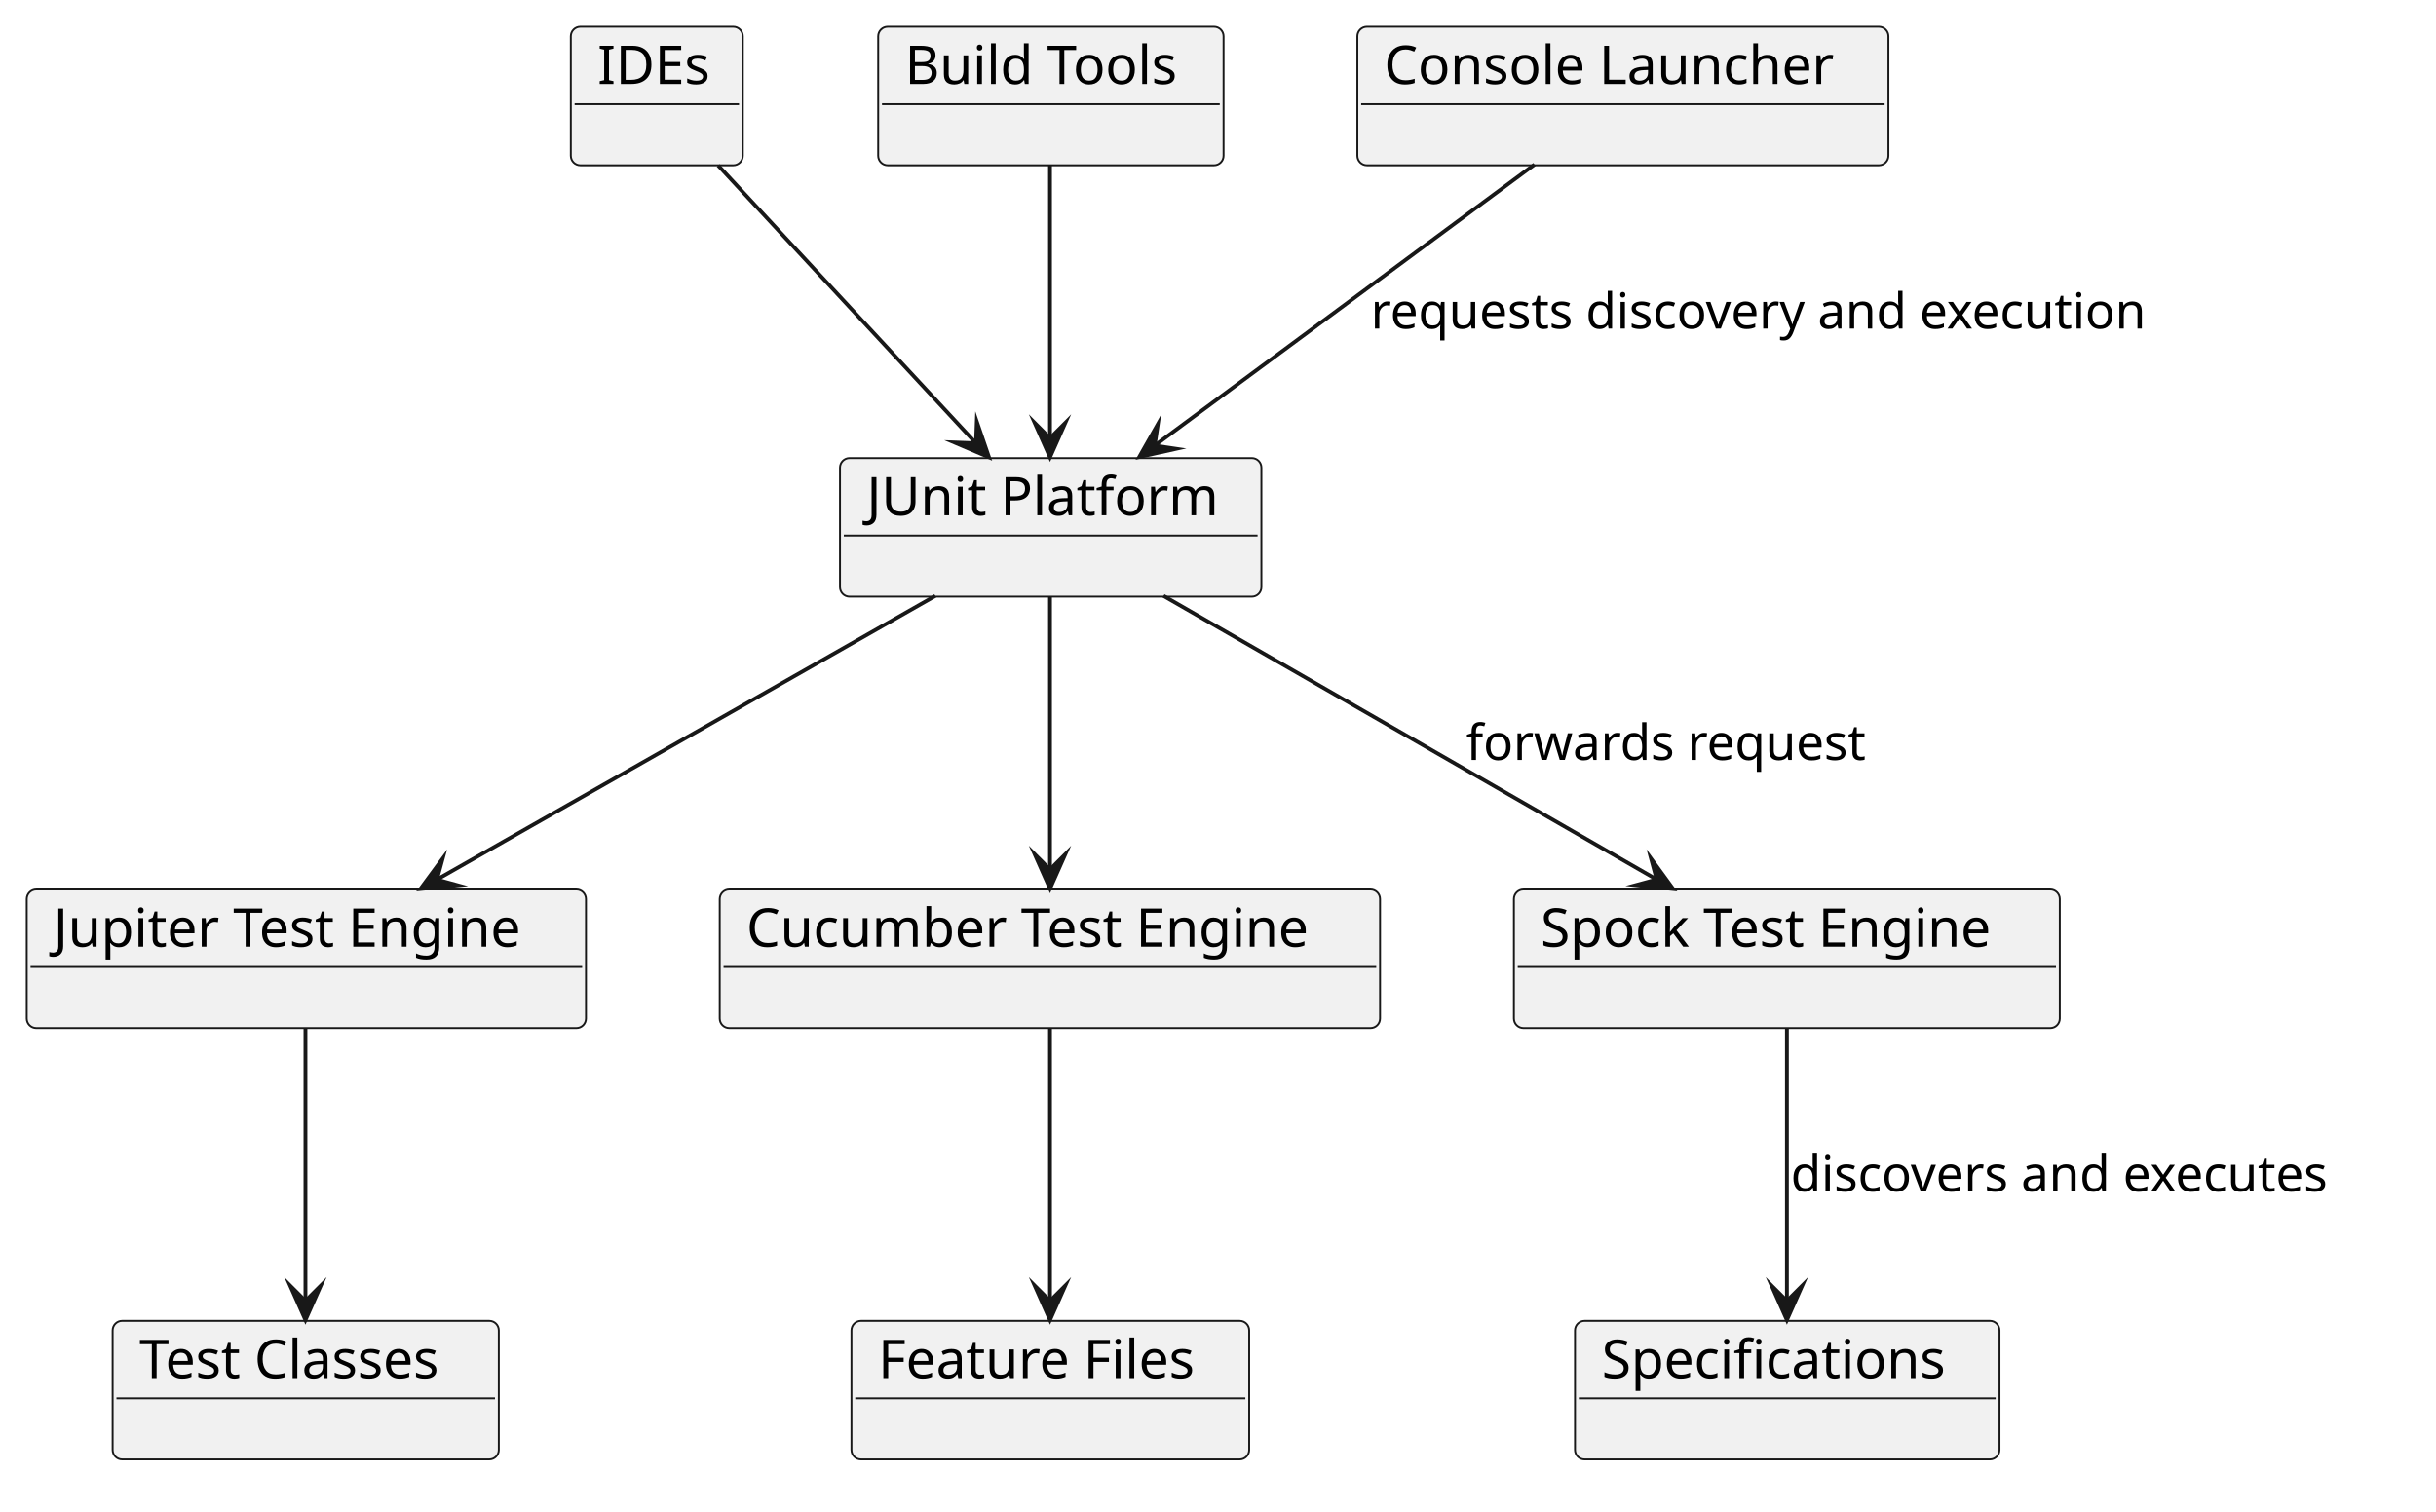
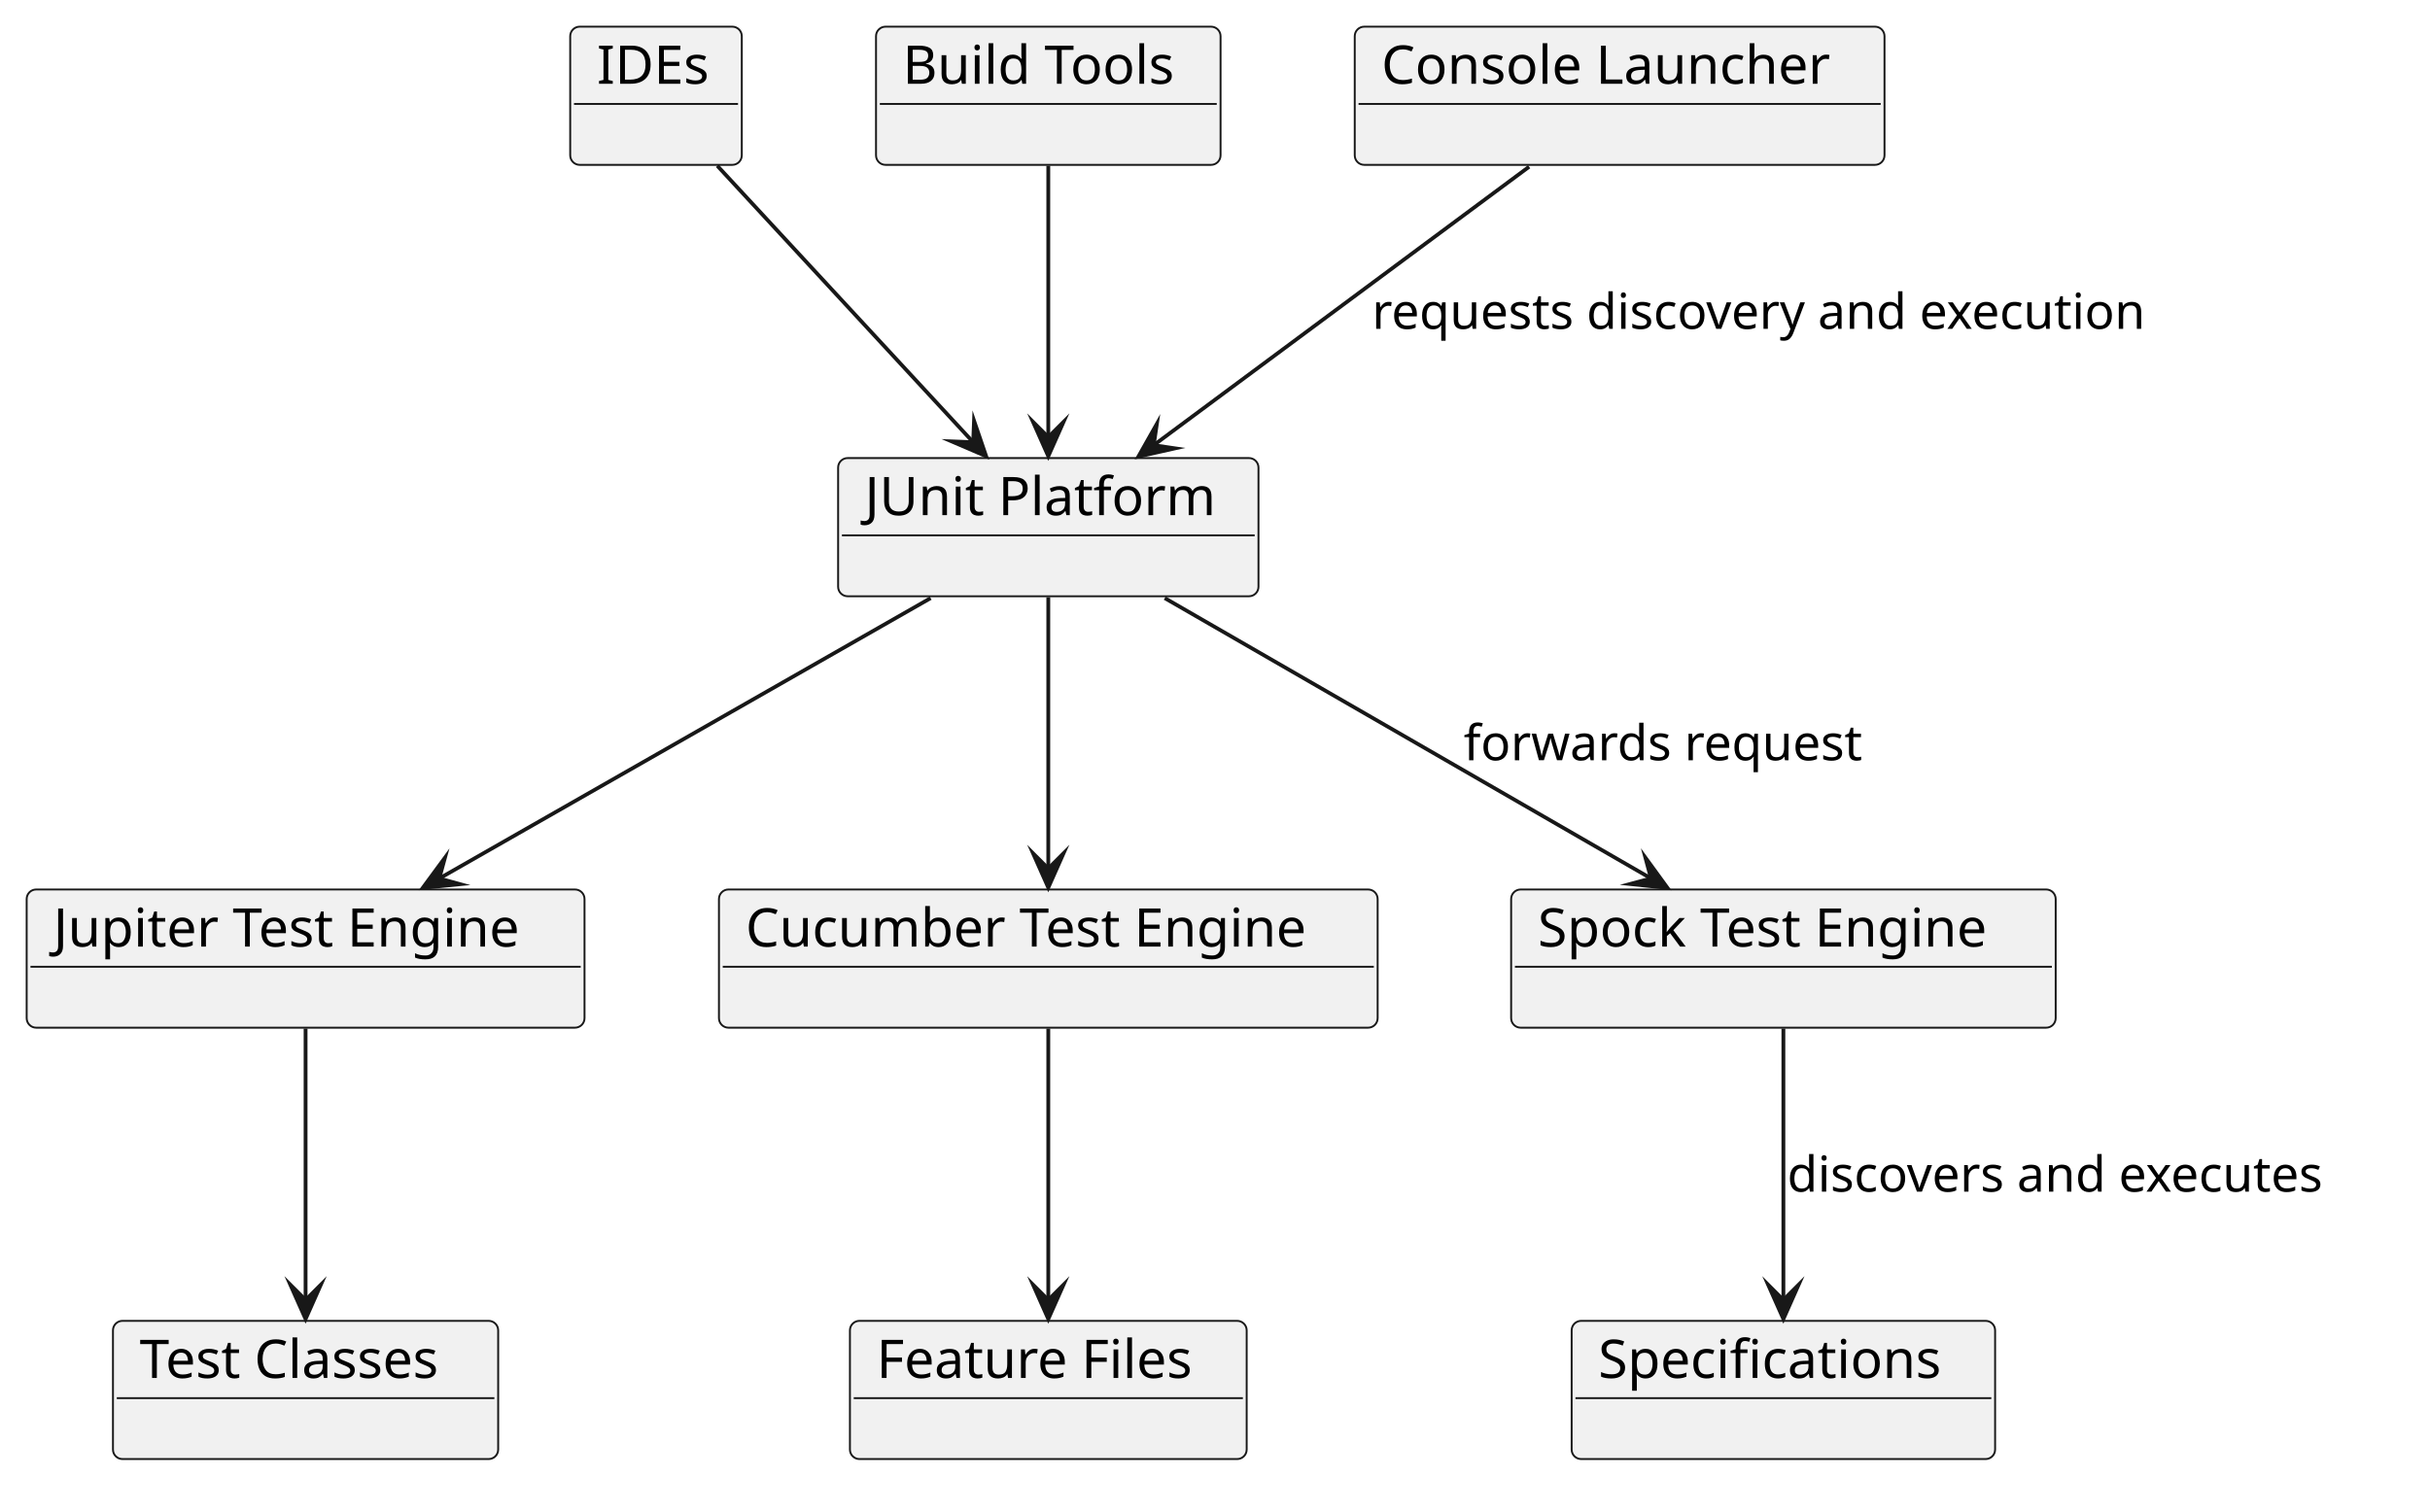
- <svg xmlns="http://www.w3.org/2000/svg" version="1.1" data-diagram-type="CLASS" style="width:638px;height:396px;background:#FFFFFF;" width="638px" height="396px" viewBox="0 0 638 396" zoomAndPan="magnify" preserveAspectRatio="none" contentStyleType="text/css">
+ <svg xmlns="http://www.w3.org/2000/svg" version="1.1" data-diagram-type="CLASS" style="width:638px;height:397px;background:#FFFFFF;" width="638px" height="397px" viewBox="0 0 638 397" zoomAndPan="magnify" preserveAspectRatio="none" contentStyleType="text/css">
  <defs />
  <g font-family="sans-serif" lengthAdjust="spacing">
    <g class="entity" data-qualified-name="IDEs" id="ent0001" data-source-line="1">
-       <rect x="149.5" y="7" width="45.049" height="36.297" fill="#F1F1F1" style="stroke:#181818;stroke-width:0.5;" rx="2.5" ry="2.5" />
-       <text x="156.5" y="21.995" fill="#000" font-size="14" textLength="31.049">IDEs</text>
-       <line x1="150.5" y1="27.297" x2="193.549" y2="27.297" style="stroke:#181818;stroke-width:0.5;" />
+       <rect x="149.71" y="7" width="45.049" height="36.297" fill="#F1F1F1" style="stroke:#181818;stroke-width:0.5;" rx="2.5" ry="2.5" />
+       <text x="156.71" y="21.995" fill="#000" font-size="14" textLength="31.049">IDEs</text>
+       <line x1="150.71" y1="27.297" x2="193.759" y2="27.297" style="stroke:#181818;stroke-width:0.5;" />
    </g>
    <g class="entity" data-qualified-name="Build Tools" id="ent0002" data-source-line="2">
      <rect x="230" y="7" width="90.46" height="36.297" fill="#F1F1F1" style="stroke:#181818;stroke-width:0.5;" rx="2.5" ry="2.5" />
      <text x="237" y="21.995" fill="#000" font-size="14" textLength="76.46">Build Tools</text>
      <line x1="231" y1="27.297" x2="319.46" y2="27.297" style="stroke:#181818;stroke-width:0.5;" />
    </g>
    <g class="entity" data-qualified-name="Console Launcher" id="ent0003" data-source-line="3">
-       <rect x="355.5" y="7" width="139.091" height="36.297" fill="#F1F1F1" style="stroke:#181818;stroke-width:0.5;" rx="2.5" ry="2.5" />
-       <text x="362.5" y="21.995" fill="#000" font-size="14" textLength="125.091">Console Launcher</text>
-       <line x1="356.5" y1="27.297" x2="493.591" y2="27.297" style="stroke:#181818;stroke-width:0.5;" />
+       <rect x="355.69" y="7" width="139.091" height="36.297" fill="#F1F1F1" style="stroke:#181818;stroke-width:0.5;" rx="2.5" ry="2.5" />
+       <text x="362.69" y="21.995" fill="#000" font-size="14" textLength="125.091">Console Launcher</text>
+       <line x1="356.69" y1="27.297" x2="493.781" y2="27.297" style="stroke:#181818;stroke-width:0.5;" />
    </g>
    <g class="entity" data-qualified-name="JUnit Platform" id="ent0004" data-source-line="4">
-       <rect x="220" y="120" width="110.366" height="36.297" fill="#F1F1F1" style="stroke:#181818;stroke-width:0.5;" rx="2.5" ry="2.5" />
-       <text x="227" y="134.995" fill="#000" font-size="14" textLength="96.366">JUnit Platform</text>
-       <line x1="221" y1="140.297" x2="329.366" y2="140.297" style="stroke:#181818;stroke-width:0.5;" />
+       <rect x="220.05" y="120.3" width="110.366" height="36.297" fill="#F1F1F1" style="stroke:#181818;stroke-width:0.5;" rx="2.5" ry="2.5" />
+       <text x="227.05" y="135.295" fill="#000" font-size="14" textLength="96.366">JUnit Platform</text>
+       <line x1="221.05" y1="140.597" x2="329.416" y2="140.597" style="stroke:#181818;stroke-width:0.5;" />
    </g>
    <g class="entity" data-qualified-name="Jupiter Test Engine" id="ent0005" data-source-line="5">
-       <rect x="7" y="233" width="146.467" height="36.297" fill="#F1F1F1" style="stroke:#181818;stroke-width:0.5;" rx="2.5" ry="2.5" />
-       <text x="14" y="247.995" fill="#000" font-size="14" textLength="132.467">Jupiter Test Engine</text>
-       <line x1="8" y1="253.297" x2="152.467" y2="253.297" style="stroke:#181818;stroke-width:0.5;" />
+       <rect x="7" y="233.6" width="146.467" height="36.297" fill="#F1F1F1" style="stroke:#181818;stroke-width:0.5;" rx="2.5" ry="2.5" />
+       <text x="14" y="248.595" fill="#000" font-size="14" textLength="132.467">Jupiter Test Engine</text>
+       <line x1="8" y1="253.897" x2="152.467" y2="253.897" style="stroke:#181818;stroke-width:0.5;" />
    </g>
    <g class="entity" data-qualified-name="Cucumber Test Engine" id="ent0006" data-source-line="6">
-       <rect x="188.5" y="233" width="172.942" height="36.297" fill="#F1F1F1" style="stroke:#181818;stroke-width:0.5;" rx="2.5" ry="2.5" />
-       <text x="195.5" y="247.995" fill="#000" font-size="14" textLength="158.942">Cucumber Test Engine</text>
-       <line x1="189.5" y1="253.297" x2="360.442" y2="253.297" style="stroke:#181818;stroke-width:0.5;" />
+       <rect x="188.76" y="233.6" width="172.942" height="36.297" fill="#F1F1F1" style="stroke:#181818;stroke-width:0.5;" rx="2.5" ry="2.5" />
+       <text x="195.76" y="248.595" fill="#000" font-size="14" textLength="158.942">Cucumber Test Engine</text>
+       <line x1="189.76" y1="253.897" x2="360.702" y2="253.897" style="stroke:#181818;stroke-width:0.5;" />
    </g>
    <g class="entity" data-qualified-name="Spock Test Engine" id="ent0007" data-source-line="7">
-       <rect x="396.5" y="233" width="142.974" height="36.297" fill="#F1F1F1" style="stroke:#181818;stroke-width:0.5;" rx="2.5" ry="2.5" />
-       <text x="403.5" y="247.995" fill="#000" font-size="14" textLength="128.974">Spock Test Engine</text>
-       <line x1="397.5" y1="253.297" x2="538.474" y2="253.297" style="stroke:#181818;stroke-width:0.5;" />
+       <rect x="396.75" y="233.6" width="142.974" height="36.297" fill="#F1F1F1" style="stroke:#181818;stroke-width:0.5;" rx="2.5" ry="2.5" />
+       <text x="403.75" y="248.595" fill="#000" font-size="14" textLength="128.974">Spock Test Engine</text>
+       <line x1="397.75" y1="253.897" x2="538.724" y2="253.897" style="stroke:#181818;stroke-width:0.5;" />
    </g>
    <g class="entity" data-qualified-name="Test Classes" id="ent0008" data-source-line="8">
-       <rect x="29.5" y="346" width="101.138" height="36.297" fill="#F1F1F1" style="stroke:#181818;stroke-width:0.5;" rx="2.5" ry="2.5" />
-       <text x="36.5" y="360.995" fill="#000" font-size="14" textLength="87.138">Test Classes</text>
-       <line x1="30.5" y1="366.297" x2="129.638" y2="366.297" style="stroke:#181818;stroke-width:0.5;" />
+       <rect x="29.66" y="346.89" width="101.138" height="36.297" fill="#F1F1F1" style="stroke:#181818;stroke-width:0.5;" rx="2.5" ry="2.5" />
+       <text x="36.66" y="361.885" fill="#000" font-size="14" textLength="87.138">Test Classes</text>
+       <line x1="30.66" y1="367.187" x2="129.798" y2="367.187" style="stroke:#181818;stroke-width:0.5;" />
    </g>
    <g class="entity" data-qualified-name="Feature Files" id="ent0009" data-source-line="9">
-       <rect x="223" y="346" width="104.166" height="36.297" fill="#F1F1F1" style="stroke:#181818;stroke-width:0.5;" rx="2.5" ry="2.5" />
-       <text x="230" y="360.995" fill="#000" font-size="14" textLength="90.166">Feature Files</text>
-       <line x1="224" y1="366.297" x2="326.166" y2="366.297" style="stroke:#181818;stroke-width:0.5;" />
+       <rect x="223.15" y="346.89" width="104.166" height="36.297" fill="#F1F1F1" style="stroke:#181818;stroke-width:0.5;" rx="2.5" ry="2.5" />
+       <text x="230.15" y="361.885" fill="#000" font-size="14" textLength="90.166">Feature Files</text>
+       <line x1="224.15" y1="367.187" x2="326.316" y2="367.187" style="stroke:#181818;stroke-width:0.5;" />
    </g>
    <g class="entity" data-qualified-name="Specifications" id="ent0010" data-source-line="10">
-       <rect x="412.5" y="346" width="111.18" height="36.297" fill="#F1F1F1" style="stroke:#181818;stroke-width:0.5;" rx="2.5" ry="2.5" />
-       <text x="419.5" y="360.995" fill="#000" font-size="14" textLength="97.18">Specifications</text>
-       <line x1="413.5" y1="366.297" x2="522.68" y2="366.297" style="stroke:#181818;stroke-width:0.5;" />
+       <rect x="412.64" y="346.89" width="111.18" height="36.297" fill="#F1F1F1" style="stroke:#181818;stroke-width:0.5;" rx="2.5" ry="2.5" />
+       <text x="419.64" y="361.885" fill="#000" font-size="14" textLength="97.18">Specifications</text>
+       <line x1="413.64" y1="367.187" x2="522.82" y2="367.187" style="stroke:#181818;stroke-width:0.5;" />
    </g>
    <g class="link" data-entity-1="ent0001" data-entity-2="ent0004" id="lnk11" data-source-line="12" data-link-type="dependency">
-       <path d="M188.09,43.34 C207.44,64.2 236.319,95.315 255.619,116.115" style="stroke:#181818;stroke-width:1;" fill="none" id="IDEs-to-JUnit Platform" codeLine="12" />
-       <polygon points="259.02,119.78,255.831,110.462,255.619,116.115,249.966,115.903,259.02,119.78" fill="#181818" style="stroke:#181818;stroke-width:1;stroke-linejoin:miter;stroke-miterlimit:10;" />
+       <path d="M188.33,43.54 C207.56,64.33 236.184,95.25 255.514,116.14" style="stroke:#181818;stroke-width:1;" fill="none" id="IDEs-to-JUnit Platform" codeLine="12" />
+       <polygon points="258.91,119.81,255.733,110.487,255.514,116.14,249.862,115.921,258.91,119.81" fill="#181818" style="stroke:#181818;stroke-width:1;stroke-linejoin:miter;stroke-miterlimit:10;" />
    </g>
    <g class="link" data-entity-1="ent0002" data-entity-2="ent0004" id="lnk12" data-source-line="13" data-link-type="dependency">
-       <path d="M275,43.34 C275,64.2 275,93.98 275,114.78" style="stroke:#181818;stroke-width:1;" fill="none" id="Build Tools-to-JUnit Platform" codeLine="13" />
-       <polygon points="275,119.78,279,110.78,275,114.78,271,110.78,275,119.78" fill="#181818" style="stroke:#181818;stroke-width:1;stroke-linejoin:miter;stroke-miterlimit:10;" />
+       <path d="M275.23,43.54 C275.23,64.33 275.23,93.92 275.23,114.81" style="stroke:#181818;stroke-width:1;" fill="none" id="Build Tools-to-JUnit Platform" codeLine="13" />
+       <polygon points="275.23,119.81,279.23,110.81,275.23,114.81,271.23,110.81,275.23,119.81" fill="#181818" style="stroke:#181818;stroke-width:1;stroke-linejoin:miter;stroke-miterlimit:10;" />
    </g>
    <g class="link" data-entity-1="ent0003" data-entity-2="ent0004" id="lnk13" data-source-line="14" data-link-type="dependency">
-       <path d="M401.89,43.1 C373.79,63.9 330.629,95.836 302.399,116.726" style="stroke:#181818;stroke-width:1;" fill="none" id="Console Launcher-to-JUnit Platform" codeLine="14" />
-       <polygon points="298.38,119.7,307.994,117.562,302.399,116.726,303.235,111.131,298.38,119.7" fill="#181818" style="stroke:#181818;stroke-width:1;stroke-linejoin:miter;stroke-miterlimit:10;" />
-       <text x="359" y="86.067" fill="#000" font-size="13" textLength="219.775">requests discovery and execution</text>
+       <path d="M401.47,43.79 C373.38,64.63 330.945,96.11 302.905,116.92" style="stroke:#181818;stroke-width:1;" fill="none" id="Console Launcher-to-JUnit Platform" codeLine="14" />
+       <polygon points="298.89,119.9,308.501,117.748,302.905,116.92,303.733,111.324,298.89,119.9" fill="#181818" style="stroke:#181818;stroke-width:1;stroke-linejoin:miter;stroke-miterlimit:10;" />
+       <text x="360.21" y="86.367" fill="#000" font-size="13" textLength="219.775">requests discovery and execution</text>
    </g>
    <g class="link" data-entity-1="ent0004" data-entity-2="ent0005" id="lnk14" data-source-line="15" data-link-type="dependency">
-       <path d="M244.96,156.1 C208.31,176.96 151.085,209.536 114.425,230.406" style="stroke:#181818;stroke-width:1;" fill="none" id="JUnit Platform-to-Jupiter Test Engine" codeLine="15" />
-       <polygon points="110.08,232.88,119.88,231.904,114.425,230.406,115.922,224.951,110.08,232.88" fill="#181818" style="stroke:#181818;stroke-width:1;stroke-linejoin:miter;stroke-miterlimit:10;" />
+       <path d="M244.34,157.08 C207.82,177.92 151.783,209.912 115.333,230.712" style="stroke:#181818;stroke-width:1;" fill="none" id="JUnit Platform-to-Jupiter Test Engine" codeLine="15" />
+       <polygon points="110.99,233.19,120.789,232.204,115.333,230.712,116.824,225.255,110.99,233.19" fill="#181818" style="stroke:#181818;stroke-width:1;stroke-linejoin:miter;stroke-miterlimit:10;" />
    </g>
    <g class="link" data-entity-1="ent0005" data-entity-2="ent0008" id="lnk15" data-source-line="16" data-link-type="dependency">
-       <path d="M80,269.34 C80,290.2 80,319.98 80,340.78" style="stroke:#181818;stroke-width:1;" fill="none" id="Jupiter Test Engine-to-Test Classes" codeLine="16" />
-       <polygon points="80,345.78,84,336.78,80,340.78,76,336.78,80,345.78" fill="#181818" style="stroke:#181818;stroke-width:1;stroke-linejoin:miter;stroke-miterlimit:10;" />
+       <path d="M80.23,270.13 C80.23,290.92 80.23,320.51 80.23,341.41" style="stroke:#181818;stroke-width:1;" fill="none" id="Jupiter Test Engine-to-Test Classes" codeLine="16" />
+       <polygon points="80.23,346.41,84.23,337.41,80.23,341.41,76.23,337.41,80.23,346.41" fill="#181818" style="stroke:#181818;stroke-width:1;stroke-linejoin:miter;stroke-miterlimit:10;" />
    </g>
    <g class="link" data-entity-1="ent0004" data-entity-2="ent0006" id="lnk16" data-source-line="18" data-link-type="dependency">
-       <path d="M275,156.34 C275,177.2 275,206.98 275,227.78" style="stroke:#181818;stroke-width:1;" fill="none" id="JUnit Platform-to-Cucumber Test Engine" codeLine="18" />
-       <polygon points="275,232.78,279,223.78,275,227.78,271,223.78,275,232.78" fill="#181818" style="stroke:#181818;stroke-width:1;stroke-linejoin:miter;stroke-miterlimit:10;" />
+       <path d="M275.23,156.84 C275.23,177.62 275.23,207.21 275.23,228.11" style="stroke:#181818;stroke-width:1;" fill="none" id="JUnit Platform-to-Cucumber Test Engine" codeLine="18" />
+       <polygon points="275.23,233.11,279.23,224.11,275.23,228.11,271.23,224.11,275.23,233.11" fill="#181818" style="stroke:#181818;stroke-width:1;stroke-linejoin:miter;stroke-miterlimit:10;" />
    </g>
    <g class="link" data-entity-1="ent0006" data-entity-2="ent0009" id="lnk17" data-source-line="19" data-link-type="dependency">
-       <path d="M275,269.34 C275,290.2 275,319.98 275,340.78" style="stroke:#181818;stroke-width:1;" fill="none" id="Cucumber Test Engine-to-Feature Files" codeLine="19" />
-       <polygon points="275,345.78,279,336.78,275,340.78,271,336.78,275,345.78" fill="#181818" style="stroke:#181818;stroke-width:1;stroke-linejoin:miter;stroke-miterlimit:10;" />
+       <path d="M275.23,270.13 C275.23,290.92 275.23,320.51 275.23,341.41" style="stroke:#181818;stroke-width:1;" fill="none" id="Cucumber Test Engine-to-Feature Files" codeLine="19" />
+       <polygon points="275.23,346.41,279.23,337.41,275.23,341.41,271.23,337.41,275.23,346.41" fill="#181818" style="stroke:#181818;stroke-width:1;stroke-linejoin:miter;stroke-miterlimit:10;" />
    </g>
    <g class="link" data-entity-1="ent0004" data-entity-2="ent0007" id="lnk18" data-source-line="21" data-link-type="dependency">
-       <path d="M304.73,156.1 C341,176.96 397.616,209.517 433.896,230.387" style="stroke:#181818;stroke-width:1;" fill="none" id="JUnit Platform-to-Spock Test Engine" codeLine="21" />
-       <polygon points="438.23,232.88,432.423,224.925,433.896,230.387,428.434,231.86,438.23,232.88" fill="#181818" style="stroke:#181818;stroke-width:1;stroke-linejoin:miter;stroke-miterlimit:10;" />
-       <text x="384" y="199.067" fill="#000" font-size="13" textLength="110.678">forwards request</text>
+       <path d="M305.81,157.08 C341.95,177.92 397.388,209.893 433.468,230.693" style="stroke:#181818;stroke-width:1;" fill="none" id="JUnit Platform-to-Spock Test Engine" codeLine="21" />
+       <polygon points="437.8,233.19,432.001,225.23,433.468,230.693,428.005,232.16,437.8,233.19" fill="#181818" style="stroke:#181818;stroke-width:1;stroke-linejoin:miter;stroke-miterlimit:10;" />
+       <text x="384.29" y="199.667" fill="#000" font-size="13" textLength="110.678">forwards request</text>
    </g>
    <g class="link" data-entity-1="ent0007" data-entity-2="ent0010" id="lnk19" data-source-line="22" data-link-type="dependency">
-       <path d="M468,269.34 C468,290.2 468,319.98 468,340.78" style="stroke:#181818;stroke-width:1;" fill="none" id="Spock Test Engine-to-Specifications" codeLine="22" />
-       <polygon points="468,345.78,472,336.78,468,340.78,464,336.78,468,345.78" fill="#181818" style="stroke:#181818;stroke-width:1;stroke-linejoin:miter;stroke-miterlimit:10;" />
-       <text x="469" y="312.067" fill="#000" font-size="13" textLength="153.213">discovers and executes</text>
+       <path d="M468.23,270.13 C468.23,290.92 468.23,320.51 468.23,341.41" style="stroke:#181818;stroke-width:1;" fill="none" id="Spock Test Engine-to-Specifications" codeLine="22" />
+       <polygon points="468.23,346.41,472.23,337.41,468.23,341.41,464.23,337.41,468.23,346.41" fill="#181818" style="stroke:#181818;stroke-width:1;stroke-linejoin:miter;stroke-miterlimit:10;" />
+       <text x="469.23" y="312.957" fill="#000" font-size="13" textLength="153.213">discovers and executes</text>
    </g>
  </g>
</svg>
